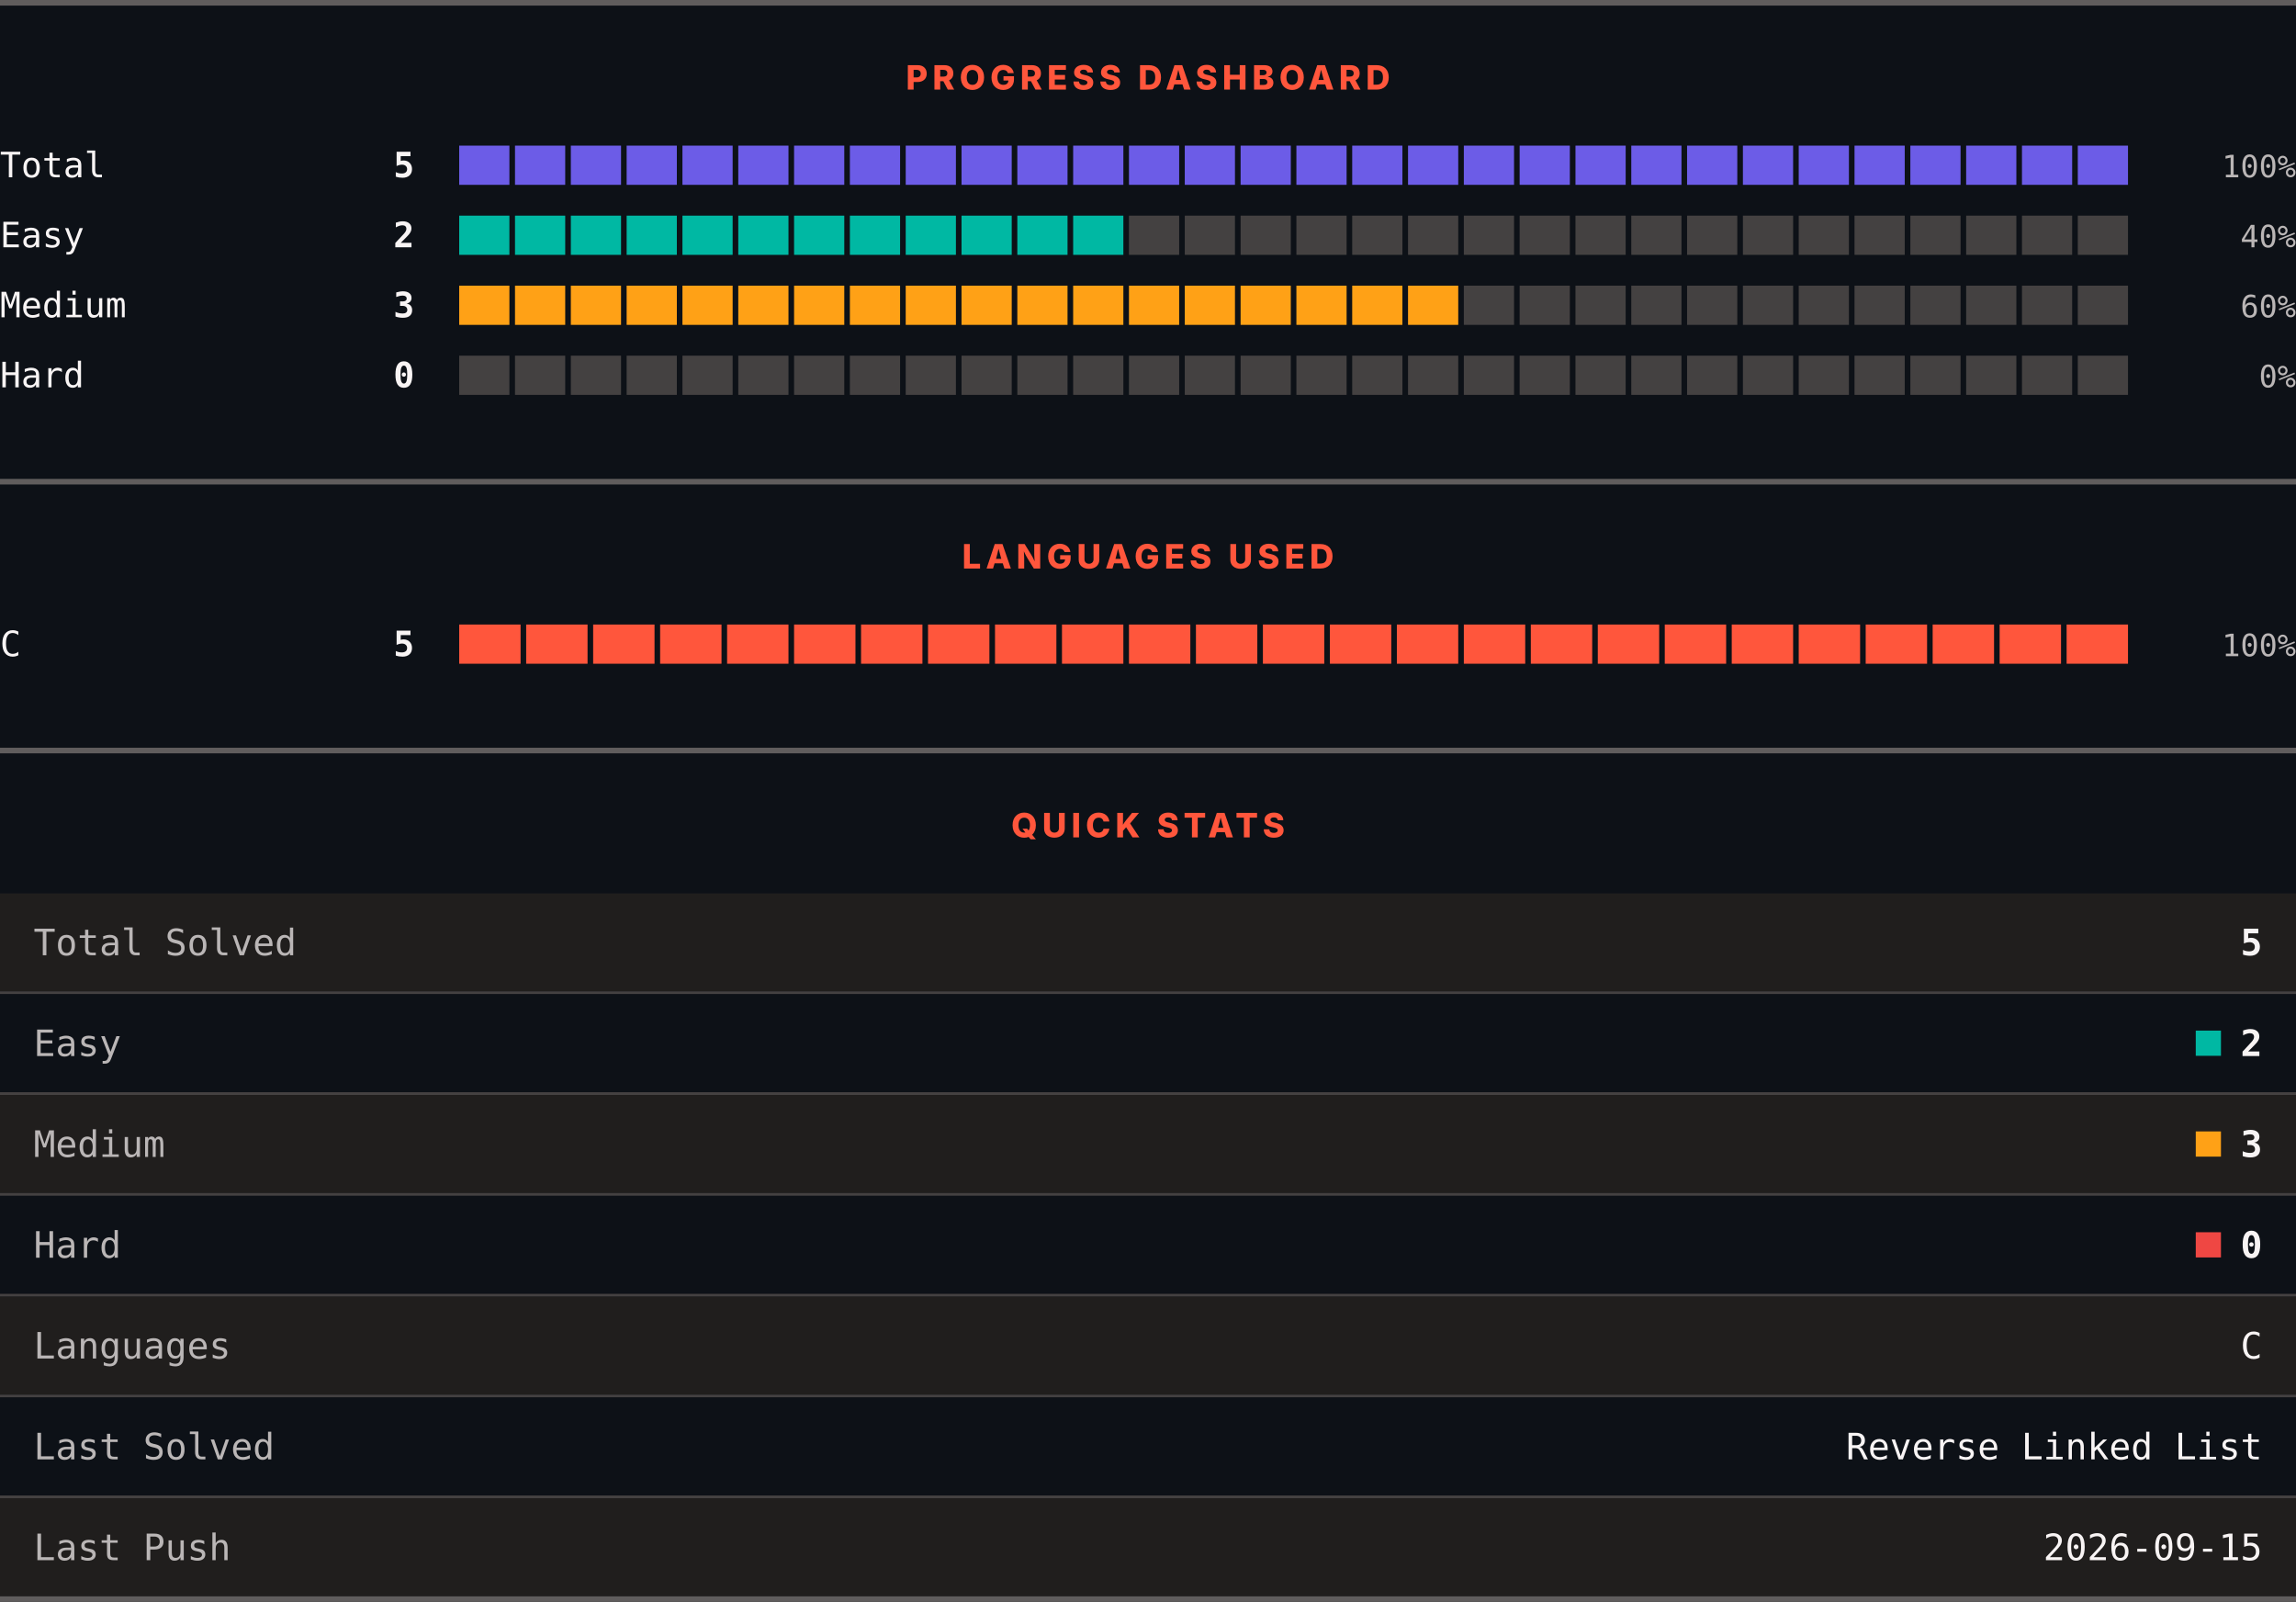
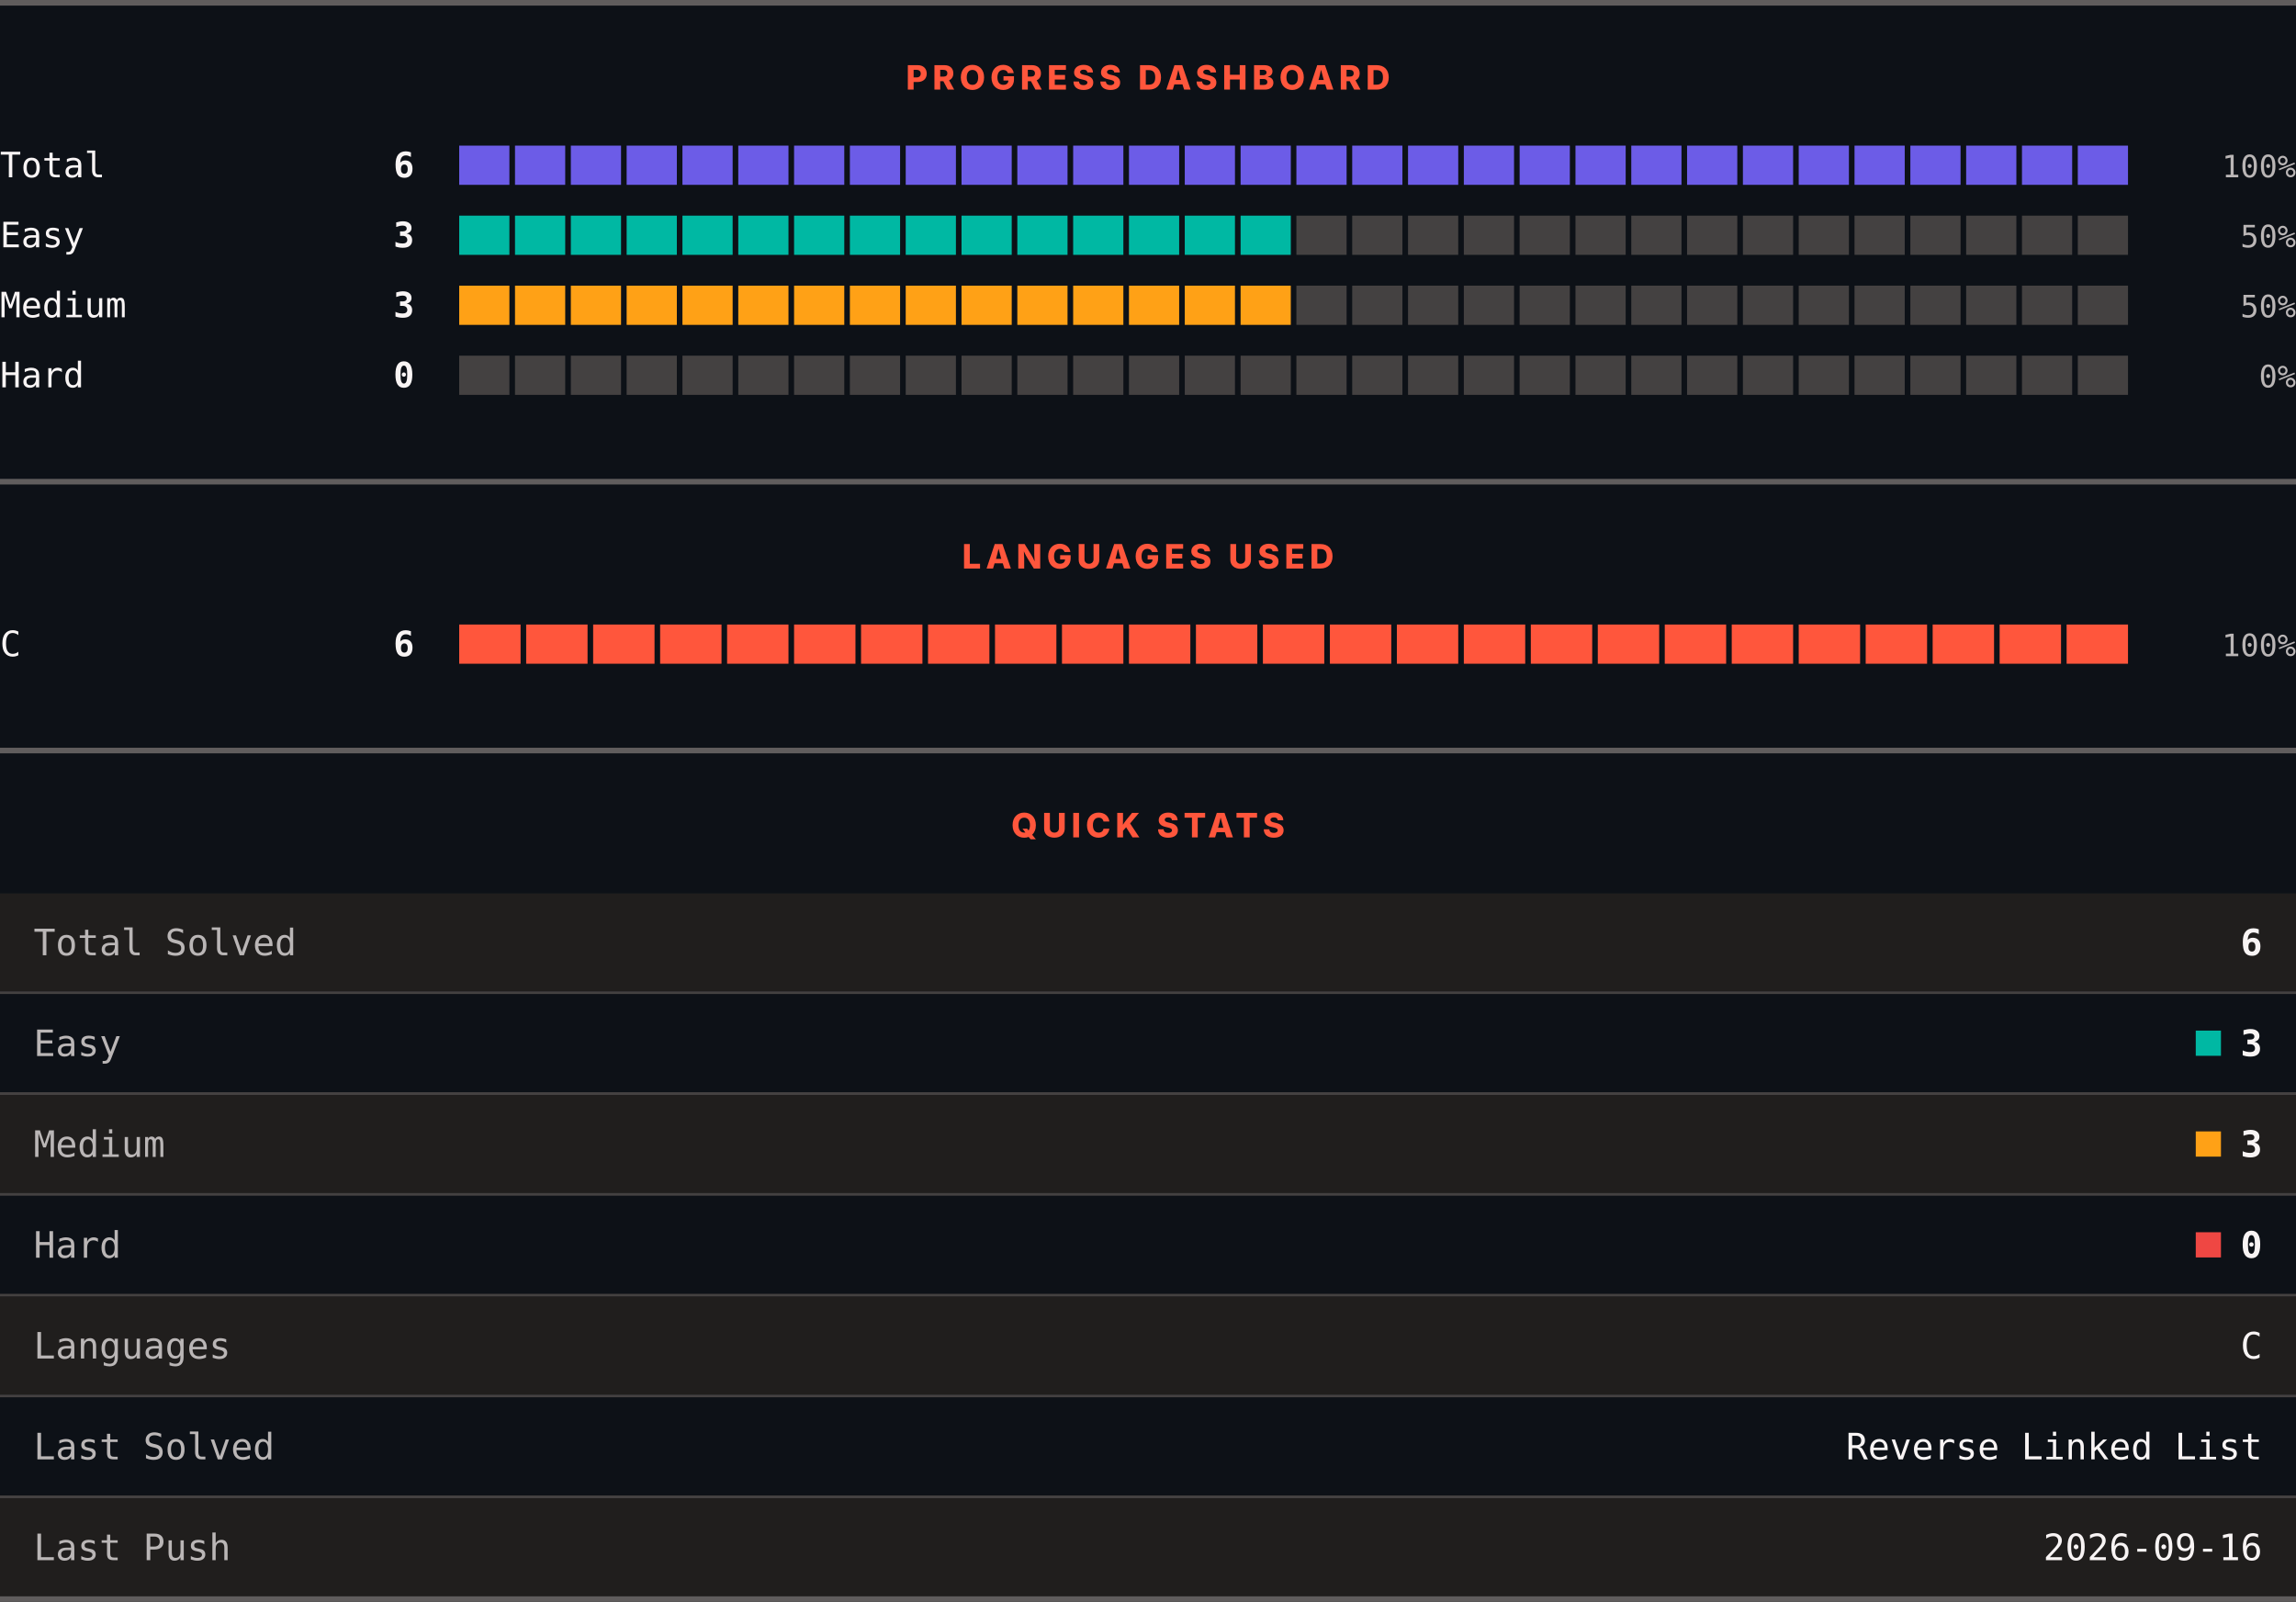
<svg xmlns="http://www.w3.org/2000/svg" width="820" height="572" viewBox="0 0 820 572" role="img" aria-label="LeetCode progress, languages and quick stats">
  <rect width="820" height="572" fill="#0d1117" />
  <rect x="0" y="0" width="820" height="2" fill="#605d5d" />
  <text x="410" y="32" text-anchor="middle" font-family="Archivo, system-ui, -apple-system, Segoe UI, sans-serif" font-size="12" font-weight="800" letter-spacing="1.68" fill="#ff563c">PROGRESS DASHBOARD</text>
  <text x="0" y="63.3" font-family="ui-monospace, SFMono-Regular, Menlo, Consolas, monospace" font-size="12.5" fill="#f8f4f4">Total</text>
-   <text x="148" y="63.3" text-anchor="end" font-family="ui-monospace, SFMono-Regular, Menlo, Consolas, monospace" font-size="12.5" font-weight="700" fill="#f8f4f4">5</text>
+   <text x="148" y="63.3" text-anchor="end" font-family="ui-monospace, SFMono-Regular, Menlo, Consolas, monospace" font-size="12.5" font-weight="700" fill="#f8f4f4">6</text>
  <rect x="164.00" y="52" width="17.93" height="14" fill="#6c5ce7" />
  <rect x="183.93" y="52" width="17.93" height="14" fill="#6c5ce7" />
  <rect x="203.87" y="52" width="17.93" height="14" fill="#6c5ce7" />
  <rect x="223.80" y="52" width="17.93" height="14" fill="#6c5ce7" />
  <rect x="243.73" y="52" width="17.93" height="14" fill="#6c5ce7" />
  <rect x="263.67" y="52" width="17.93" height="14" fill="#6c5ce7" />
  <rect x="283.60" y="52" width="17.93" height="14" fill="#6c5ce7" />
  <rect x="303.53" y="52" width="17.93" height="14" fill="#6c5ce7" />
  <rect x="323.47" y="52" width="17.93" height="14" fill="#6c5ce7" />
  <rect x="343.40" y="52" width="17.93" height="14" fill="#6c5ce7" />
  <rect x="363.33" y="52" width="17.93" height="14" fill="#6c5ce7" />
  <rect x="383.27" y="52" width="17.93" height="14" fill="#6c5ce7" />
  <rect x="403.20" y="52" width="17.93" height="14" fill="#6c5ce7" />
  <rect x="423.13" y="52" width="17.93" height="14" fill="#6c5ce7" />
  <rect x="443.07" y="52" width="17.93" height="14" fill="#6c5ce7" />
  <rect x="463.00" y="52" width="17.93" height="14" fill="#6c5ce7" />
  <rect x="482.93" y="52" width="17.93" height="14" fill="#6c5ce7" />
  <rect x="502.87" y="52" width="17.93" height="14" fill="#6c5ce7" />
  <rect x="522.80" y="52" width="17.93" height="14" fill="#6c5ce7" />
  <rect x="542.73" y="52" width="17.93" height="14" fill="#6c5ce7" />
  <rect x="562.67" y="52" width="17.93" height="14" fill="#6c5ce7" />
  <rect x="582.60" y="52" width="17.93" height="14" fill="#6c5ce7" />
  <rect x="602.53" y="52" width="17.93" height="14" fill="#6c5ce7" />
  <rect x="622.47" y="52" width="17.93" height="14" fill="#6c5ce7" />
  <rect x="642.40" y="52" width="17.93" height="14" fill="#6c5ce7" />
  <rect x="662.33" y="52" width="17.93" height="14" fill="#6c5ce7" />
  <rect x="682.27" y="52" width="17.93" height="14" fill="#6c5ce7" />
  <rect x="702.20" y="52" width="17.93" height="14" fill="#6c5ce7" />
  <rect x="722.13" y="52" width="17.93" height="14" fill="#6c5ce7" />
  <rect x="742.07" y="52" width="17.93" height="14" fill="#6c5ce7" />
  <text x="820" y="63.3" text-anchor="end" font-family="ui-monospace, SFMono-Regular, Menlo, Consolas, monospace" font-size="11" fill="#bab6b6">100%</text>
  <text x="0" y="88.3" font-family="ui-monospace, SFMono-Regular, Menlo, Consolas, monospace" font-size="12.5" fill="#f8f4f4">Easy</text>
-   <text x="148" y="88.3" text-anchor="end" font-family="ui-monospace, SFMono-Regular, Menlo, Consolas, monospace" font-size="12.5" font-weight="700" fill="#f8f4f4">2</text>
+   <text x="148" y="88.3" text-anchor="end" font-family="ui-monospace, SFMono-Regular, Menlo, Consolas, monospace" font-size="12.5" font-weight="700" fill="#f8f4f4">3</text>
  <rect x="164.00" y="77" width="17.93" height="14" fill="#00b8a3" />
  <rect x="183.93" y="77" width="17.93" height="14" fill="#00b8a3" />
  <rect x="203.87" y="77" width="17.93" height="14" fill="#00b8a3" />
  <rect x="223.80" y="77" width="17.93" height="14" fill="#00b8a3" />
  <rect x="243.73" y="77" width="17.93" height="14" fill="#00b8a3" />
  <rect x="263.67" y="77" width="17.93" height="14" fill="#00b8a3" />
  <rect x="283.60" y="77" width="17.93" height="14" fill="#00b8a3" />
  <rect x="303.53" y="77" width="17.93" height="14" fill="#00b8a3" />
  <rect x="323.47" y="77" width="17.93" height="14" fill="#00b8a3" />
  <rect x="343.40" y="77" width="17.93" height="14" fill="#00b8a3" />
  <rect x="363.33" y="77" width="17.93" height="14" fill="#00b8a3" />
  <rect x="383.27" y="77" width="17.93" height="14" fill="#00b8a3" />
-   <rect x="403.20" y="77" width="17.93" height="14" fill="#444141" />
-   <rect x="423.13" y="77" width="17.93" height="14" fill="#444141" />
-   <rect x="443.07" y="77" width="17.93" height="14" fill="#444141" />
+   <rect x="403.20" y="77" width="17.93" height="14" fill="#00b8a3" />
+   <rect x="423.13" y="77" width="17.93" height="14" fill="#00b8a3" />
+   <rect x="443.07" y="77" width="17.93" height="14" fill="#00b8a3" />
  <rect x="463.00" y="77" width="17.93" height="14" fill="#444141" />
  <rect x="482.93" y="77" width="17.93" height="14" fill="#444141" />
  <rect x="502.87" y="77" width="17.93" height="14" fill="#444141" />
  <rect x="522.80" y="77" width="17.93" height="14" fill="#444141" />
  <rect x="542.73" y="77" width="17.93" height="14" fill="#444141" />
  <rect x="562.67" y="77" width="17.93" height="14" fill="#444141" />
  <rect x="582.60" y="77" width="17.93" height="14" fill="#444141" />
  <rect x="602.53" y="77" width="17.93" height="14" fill="#444141" />
  <rect x="622.47" y="77" width="17.93" height="14" fill="#444141" />
  <rect x="642.40" y="77" width="17.93" height="14" fill="#444141" />
  <rect x="662.33" y="77" width="17.93" height="14" fill="#444141" />
  <rect x="682.27" y="77" width="17.93" height="14" fill="#444141" />
  <rect x="702.20" y="77" width="17.93" height="14" fill="#444141" />
  <rect x="722.13" y="77" width="17.93" height="14" fill="#444141" />
  <rect x="742.07" y="77" width="17.93" height="14" fill="#444141" />
-   <text x="820" y="88.3" text-anchor="end" font-family="ui-monospace, SFMono-Regular, Menlo, Consolas, monospace" font-size="11" fill="#bab6b6">40%</text>
+   <text x="820" y="88.3" text-anchor="end" font-family="ui-monospace, SFMono-Regular, Menlo, Consolas, monospace" font-size="11" fill="#bab6b6">50%</text>
  <text x="0" y="113.3" font-family="ui-monospace, SFMono-Regular, Menlo, Consolas, monospace" font-size="12.5" fill="#f8f4f4">Medium</text>
  <text x="148" y="113.3" text-anchor="end" font-family="ui-monospace, SFMono-Regular, Menlo, Consolas, monospace" font-size="12.5" font-weight="700" fill="#f8f4f4">3</text>
  <rect x="164.00" y="102" width="17.93" height="14" fill="#ffa116" />
  <rect x="183.93" y="102" width="17.93" height="14" fill="#ffa116" />
  <rect x="203.87" y="102" width="17.93" height="14" fill="#ffa116" />
  <rect x="223.80" y="102" width="17.93" height="14" fill="#ffa116" />
  <rect x="243.73" y="102" width="17.93" height="14" fill="#ffa116" />
  <rect x="263.67" y="102" width="17.93" height="14" fill="#ffa116" />
  <rect x="283.60" y="102" width="17.93" height="14" fill="#ffa116" />
  <rect x="303.53" y="102" width="17.93" height="14" fill="#ffa116" />
  <rect x="323.47" y="102" width="17.93" height="14" fill="#ffa116" />
  <rect x="343.40" y="102" width="17.93" height="14" fill="#ffa116" />
  <rect x="363.33" y="102" width="17.93" height="14" fill="#ffa116" />
  <rect x="383.27" y="102" width="17.93" height="14" fill="#ffa116" />
  <rect x="403.20" y="102" width="17.93" height="14" fill="#ffa116" />
  <rect x="423.13" y="102" width="17.93" height="14" fill="#ffa116" />
  <rect x="443.07" y="102" width="17.93" height="14" fill="#ffa116" />
-   <rect x="463.00" y="102" width="17.93" height="14" fill="#ffa116" />
-   <rect x="482.93" y="102" width="17.93" height="14" fill="#ffa116" />
-   <rect x="502.87" y="102" width="17.93" height="14" fill="#ffa116" />
+   <rect x="463.00" y="102" width="17.93" height="14" fill="#444141" />
+   <rect x="482.93" y="102" width="17.93" height="14" fill="#444141" />
+   <rect x="502.87" y="102" width="17.93" height="14" fill="#444141" />
  <rect x="522.80" y="102" width="17.93" height="14" fill="#444141" />
  <rect x="542.73" y="102" width="17.93" height="14" fill="#444141" />
  <rect x="562.67" y="102" width="17.93" height="14" fill="#444141" />
  <rect x="582.60" y="102" width="17.93" height="14" fill="#444141" />
  <rect x="602.53" y="102" width="17.93" height="14" fill="#444141" />
  <rect x="622.47" y="102" width="17.93" height="14" fill="#444141" />
  <rect x="642.40" y="102" width="17.93" height="14" fill="#444141" />
  <rect x="662.33" y="102" width="17.93" height="14" fill="#444141" />
  <rect x="682.27" y="102" width="17.93" height="14" fill="#444141" />
  <rect x="702.20" y="102" width="17.93" height="14" fill="#444141" />
  <rect x="722.13" y="102" width="17.93" height="14" fill="#444141" />
  <rect x="742.07" y="102" width="17.93" height="14" fill="#444141" />
-   <text x="820" y="113.3" text-anchor="end" font-family="ui-monospace, SFMono-Regular, Menlo, Consolas, monospace" font-size="11" fill="#bab6b6">60%</text>
+   <text x="820" y="113.3" text-anchor="end" font-family="ui-monospace, SFMono-Regular, Menlo, Consolas, monospace" font-size="11" fill="#bab6b6">50%</text>
  <text x="0" y="138.3" font-family="ui-monospace, SFMono-Regular, Menlo, Consolas, monospace" font-size="12.5" fill="#f8f4f4">Hard</text>
  <text x="148" y="138.3" text-anchor="end" font-family="ui-monospace, SFMono-Regular, Menlo, Consolas, monospace" font-size="12.5" font-weight="700" fill="#f8f4f4">0</text>
  <rect x="164.00" y="127" width="17.93" height="14" fill="#444141" />
  <rect x="183.93" y="127" width="17.93" height="14" fill="#444141" />
  <rect x="203.87" y="127" width="17.93" height="14" fill="#444141" />
  <rect x="223.80" y="127" width="17.93" height="14" fill="#444141" />
  <rect x="243.73" y="127" width="17.93" height="14" fill="#444141" />
  <rect x="263.67" y="127" width="17.93" height="14" fill="#444141" />
  <rect x="283.60" y="127" width="17.93" height="14" fill="#444141" />
  <rect x="303.53" y="127" width="17.93" height="14" fill="#444141" />
  <rect x="323.47" y="127" width="17.93" height="14" fill="#444141" />
  <rect x="343.40" y="127" width="17.93" height="14" fill="#444141" />
  <rect x="363.33" y="127" width="17.93" height="14" fill="#444141" />
  <rect x="383.27" y="127" width="17.93" height="14" fill="#444141" />
  <rect x="403.20" y="127" width="17.93" height="14" fill="#444141" />
  <rect x="423.13" y="127" width="17.93" height="14" fill="#444141" />
  <rect x="443.07" y="127" width="17.93" height="14" fill="#444141" />
  <rect x="463.00" y="127" width="17.93" height="14" fill="#444141" />
  <rect x="482.93" y="127" width="17.93" height="14" fill="#444141" />
  <rect x="502.87" y="127" width="17.93" height="14" fill="#444141" />
  <rect x="522.80" y="127" width="17.93" height="14" fill="#444141" />
  <rect x="542.73" y="127" width="17.93" height="14" fill="#444141" />
  <rect x="562.67" y="127" width="17.93" height="14" fill="#444141" />
  <rect x="582.60" y="127" width="17.93" height="14" fill="#444141" />
  <rect x="602.53" y="127" width="17.93" height="14" fill="#444141" />
  <rect x="622.47" y="127" width="17.93" height="14" fill="#444141" />
  <rect x="642.40" y="127" width="17.93" height="14" fill="#444141" />
  <rect x="662.33" y="127" width="17.93" height="14" fill="#444141" />
  <rect x="682.27" y="127" width="17.93" height="14" fill="#444141" />
  <rect x="702.20" y="127" width="17.93" height="14" fill="#444141" />
  <rect x="722.13" y="127" width="17.93" height="14" fill="#444141" />
  <rect x="742.07" y="127" width="17.93" height="14" fill="#444141" />
  <text x="820" y="138.3" text-anchor="end" font-family="ui-monospace, SFMono-Regular, Menlo, Consolas, monospace" font-size="11" fill="#bab6b6">0%</text>
  <rect x="0" y="171" width="820" height="2" fill="#605d5d" />
  <text x="410" y="203" text-anchor="middle" font-family="Archivo, system-ui, -apple-system, Segoe UI, sans-serif" font-size="12" font-weight="800" letter-spacing="1.68" fill="#ff563c">LANGUAGES USED</text>
  <text x="0" y="234.3" font-family="ui-monospace, SFMono-Regular, Menlo, Consolas, monospace" font-size="12.5" fill="#f8f4f4">C</text>
-   <text x="148" y="234.3" text-anchor="end" font-family="ui-monospace, SFMono-Regular, Menlo, Consolas, monospace" font-size="12.5" font-weight="700" fill="#f8f4f4">5</text>
+   <text x="148" y="234.3" text-anchor="end" font-family="ui-monospace, SFMono-Regular, Menlo, Consolas, monospace" font-size="12.5" font-weight="700" fill="#f8f4f4">6</text>
  <rect x="164.00" y="223" width="21.92" height="14" fill="#ff563c" />
  <rect x="187.92" y="223" width="21.92" height="14" fill="#ff563c" />
  <rect x="211.84" y="223" width="21.92" height="14" fill="#ff563c" />
  <rect x="235.76" y="223" width="21.92" height="14" fill="#ff563c" />
  <rect x="259.68" y="223" width="21.92" height="14" fill="#ff563c" />
  <rect x="283.60" y="223" width="21.92" height="14" fill="#ff563c" />
  <rect x="307.52" y="223" width="21.92" height="14" fill="#ff563c" />
  <rect x="331.44" y="223" width="21.92" height="14" fill="#ff563c" />
  <rect x="355.36" y="223" width="21.92" height="14" fill="#ff563c" />
  <rect x="379.28" y="223" width="21.92" height="14" fill="#ff563c" />
  <rect x="403.20" y="223" width="21.92" height="14" fill="#ff563c" />
  <rect x="427.12" y="223" width="21.92" height="14" fill="#ff563c" />
  <rect x="451.04" y="223" width="21.92" height="14" fill="#ff563c" />
  <rect x="474.96" y="223" width="21.92" height="14" fill="#ff563c" />
  <rect x="498.88" y="223" width="21.92" height="14" fill="#ff563c" />
  <rect x="522.80" y="223" width="21.92" height="14" fill="#ff563c" />
  <rect x="546.72" y="223" width="21.92" height="14" fill="#ff563c" />
  <rect x="570.64" y="223" width="21.92" height="14" fill="#ff563c" />
  <rect x="594.56" y="223" width="21.92" height="14" fill="#ff563c" />
  <rect x="618.48" y="223" width="21.92" height="14" fill="#ff563c" />
  <rect x="642.40" y="223" width="21.92" height="14" fill="#ff563c" />
  <rect x="666.32" y="223" width="21.92" height="14" fill="#ff563c" />
  <rect x="690.24" y="223" width="21.92" height="14" fill="#ff563c" />
  <rect x="714.16" y="223" width="21.92" height="14" fill="#ff563c" />
  <rect x="738.08" y="223" width="21.92" height="14" fill="#ff563c" />
  <text x="820" y="234.3" text-anchor="end" font-family="ui-monospace, SFMono-Regular, Menlo, Consolas, monospace" font-size="11" fill="#bab6b6">100%</text>
  <rect x="0" y="267" width="820" height="2" fill="#605d5d" />
  <text x="410" y="299" text-anchor="middle" font-family="Archivo, system-ui, -apple-system, Segoe UI, sans-serif" font-size="12" font-weight="800" letter-spacing="1.68" fill="#ff563c">QUICK STATS</text>
  <rect x="0" y="319" width="820" height="35" fill="#201e1d" />
  <text x="12" y="341.1" font-family="ui-monospace, SFMono-Regular, Menlo, Consolas, monospace" font-size="13" fill="#bab6b6">Total Solved</text>
-   <text x="808" y="341.1" text-anchor="end" font-family="ui-monospace, SFMono-Regular, Menlo, Consolas, monospace" font-size="13" font-weight="700" fill="#f8f4f4">5</text>
+   <text x="808" y="341.1" text-anchor="end" font-family="ui-monospace, SFMono-Regular, Menlo, Consolas, monospace" font-size="13" font-weight="700" fill="#f8f4f4">6</text>
  <rect x="0" y="354" width="820" height="1" fill="#444141" />
  <rect x="0" y="355" width="820" height="35" fill="#0d1117" />
  <text x="12" y="377.1" font-family="ui-monospace, SFMono-Regular, Menlo, Consolas, monospace" font-size="13" fill="#bab6b6">Easy</text>
  <rect x="784.2" y="368" width="9" height="9" fill="#00b8a3" />
-   <text x="808" y="377.1" text-anchor="end" font-family="ui-monospace, SFMono-Regular, Menlo, Consolas, monospace" font-size="13" font-weight="700" fill="#f8f4f4">2</text>
+   <text x="808" y="377.1" text-anchor="end" font-family="ui-monospace, SFMono-Regular, Menlo, Consolas, monospace" font-size="13" font-weight="700" fill="#f8f4f4">3</text>
  <rect x="0" y="390" width="820" height="1" fill="#444141" />
  <rect x="0" y="391" width="820" height="35" fill="#201e1d" />
  <text x="12" y="413.1" font-family="ui-monospace, SFMono-Regular, Menlo, Consolas, monospace" font-size="13" fill="#bab6b6">Medium</text>
  <rect x="784.2" y="404" width="9" height="9" fill="#ffa116" />
  <text x="808" y="413.1" text-anchor="end" font-family="ui-monospace, SFMono-Regular, Menlo, Consolas, monospace" font-size="13" font-weight="700" fill="#f8f4f4">3</text>
  <rect x="0" y="426" width="820" height="1" fill="#444141" />
  <rect x="0" y="427" width="820" height="35" fill="#0d1117" />
  <text x="12" y="449.1" font-family="ui-monospace, SFMono-Regular, Menlo, Consolas, monospace" font-size="13" fill="#bab6b6">Hard</text>
  <rect x="784.2" y="440" width="9" height="9" fill="#ef4743" />
  <text x="808" y="449.1" text-anchor="end" font-family="ui-monospace, SFMono-Regular, Menlo, Consolas, monospace" font-size="13" font-weight="700" fill="#f8f4f4">0</text>
  <rect x="0" y="462" width="820" height="1" fill="#444141" />
  <rect x="0" y="463" width="820" height="35" fill="#201e1d" />
  <text x="12" y="485.1" font-family="ui-monospace, SFMono-Regular, Menlo, Consolas, monospace" font-size="13" fill="#bab6b6">Languages</text>
  <text x="808" y="485.1" text-anchor="end" font-family="ui-monospace, SFMono-Regular, Menlo, Consolas, monospace" font-size="13" fill="#f8f4f4">C</text>
  <rect x="0" y="498" width="820" height="1" fill="#444141" />
  <rect x="0" y="499" width="820" height="35" fill="#0d1117" />
  <text x="12" y="521.1" font-family="ui-monospace, SFMono-Regular, Menlo, Consolas, monospace" font-size="13" fill="#bab6b6">Last Solved</text>
  <text x="808" y="521.1" text-anchor="end" font-family="ui-monospace, SFMono-Regular, Menlo, Consolas, monospace" font-size="13" fill="#f8f4f4">Reverse Linked List</text>
  <rect x="0" y="534" width="820" height="1" fill="#444141" />
  <rect x="0" y="535" width="820" height="35" fill="#201e1d" />
  <text x="12" y="557.1" font-family="ui-monospace, SFMono-Regular, Menlo, Consolas, monospace" font-size="13" fill="#bab6b6">Last Push</text>
-   <text x="808" y="557.1" text-anchor="end" font-family="ui-monospace, SFMono-Regular, Menlo, Consolas, monospace" font-size="13" fill="#f8f4f4">2026-09-15</text>
+   <text x="808" y="557.1" text-anchor="end" font-family="ui-monospace, SFMono-Regular, Menlo, Consolas, monospace" font-size="13" fill="#f8f4f4">2026-09-16</text>
  <rect x="0" y="570" width="820" height="2" fill="#605d5d" />
</svg>
